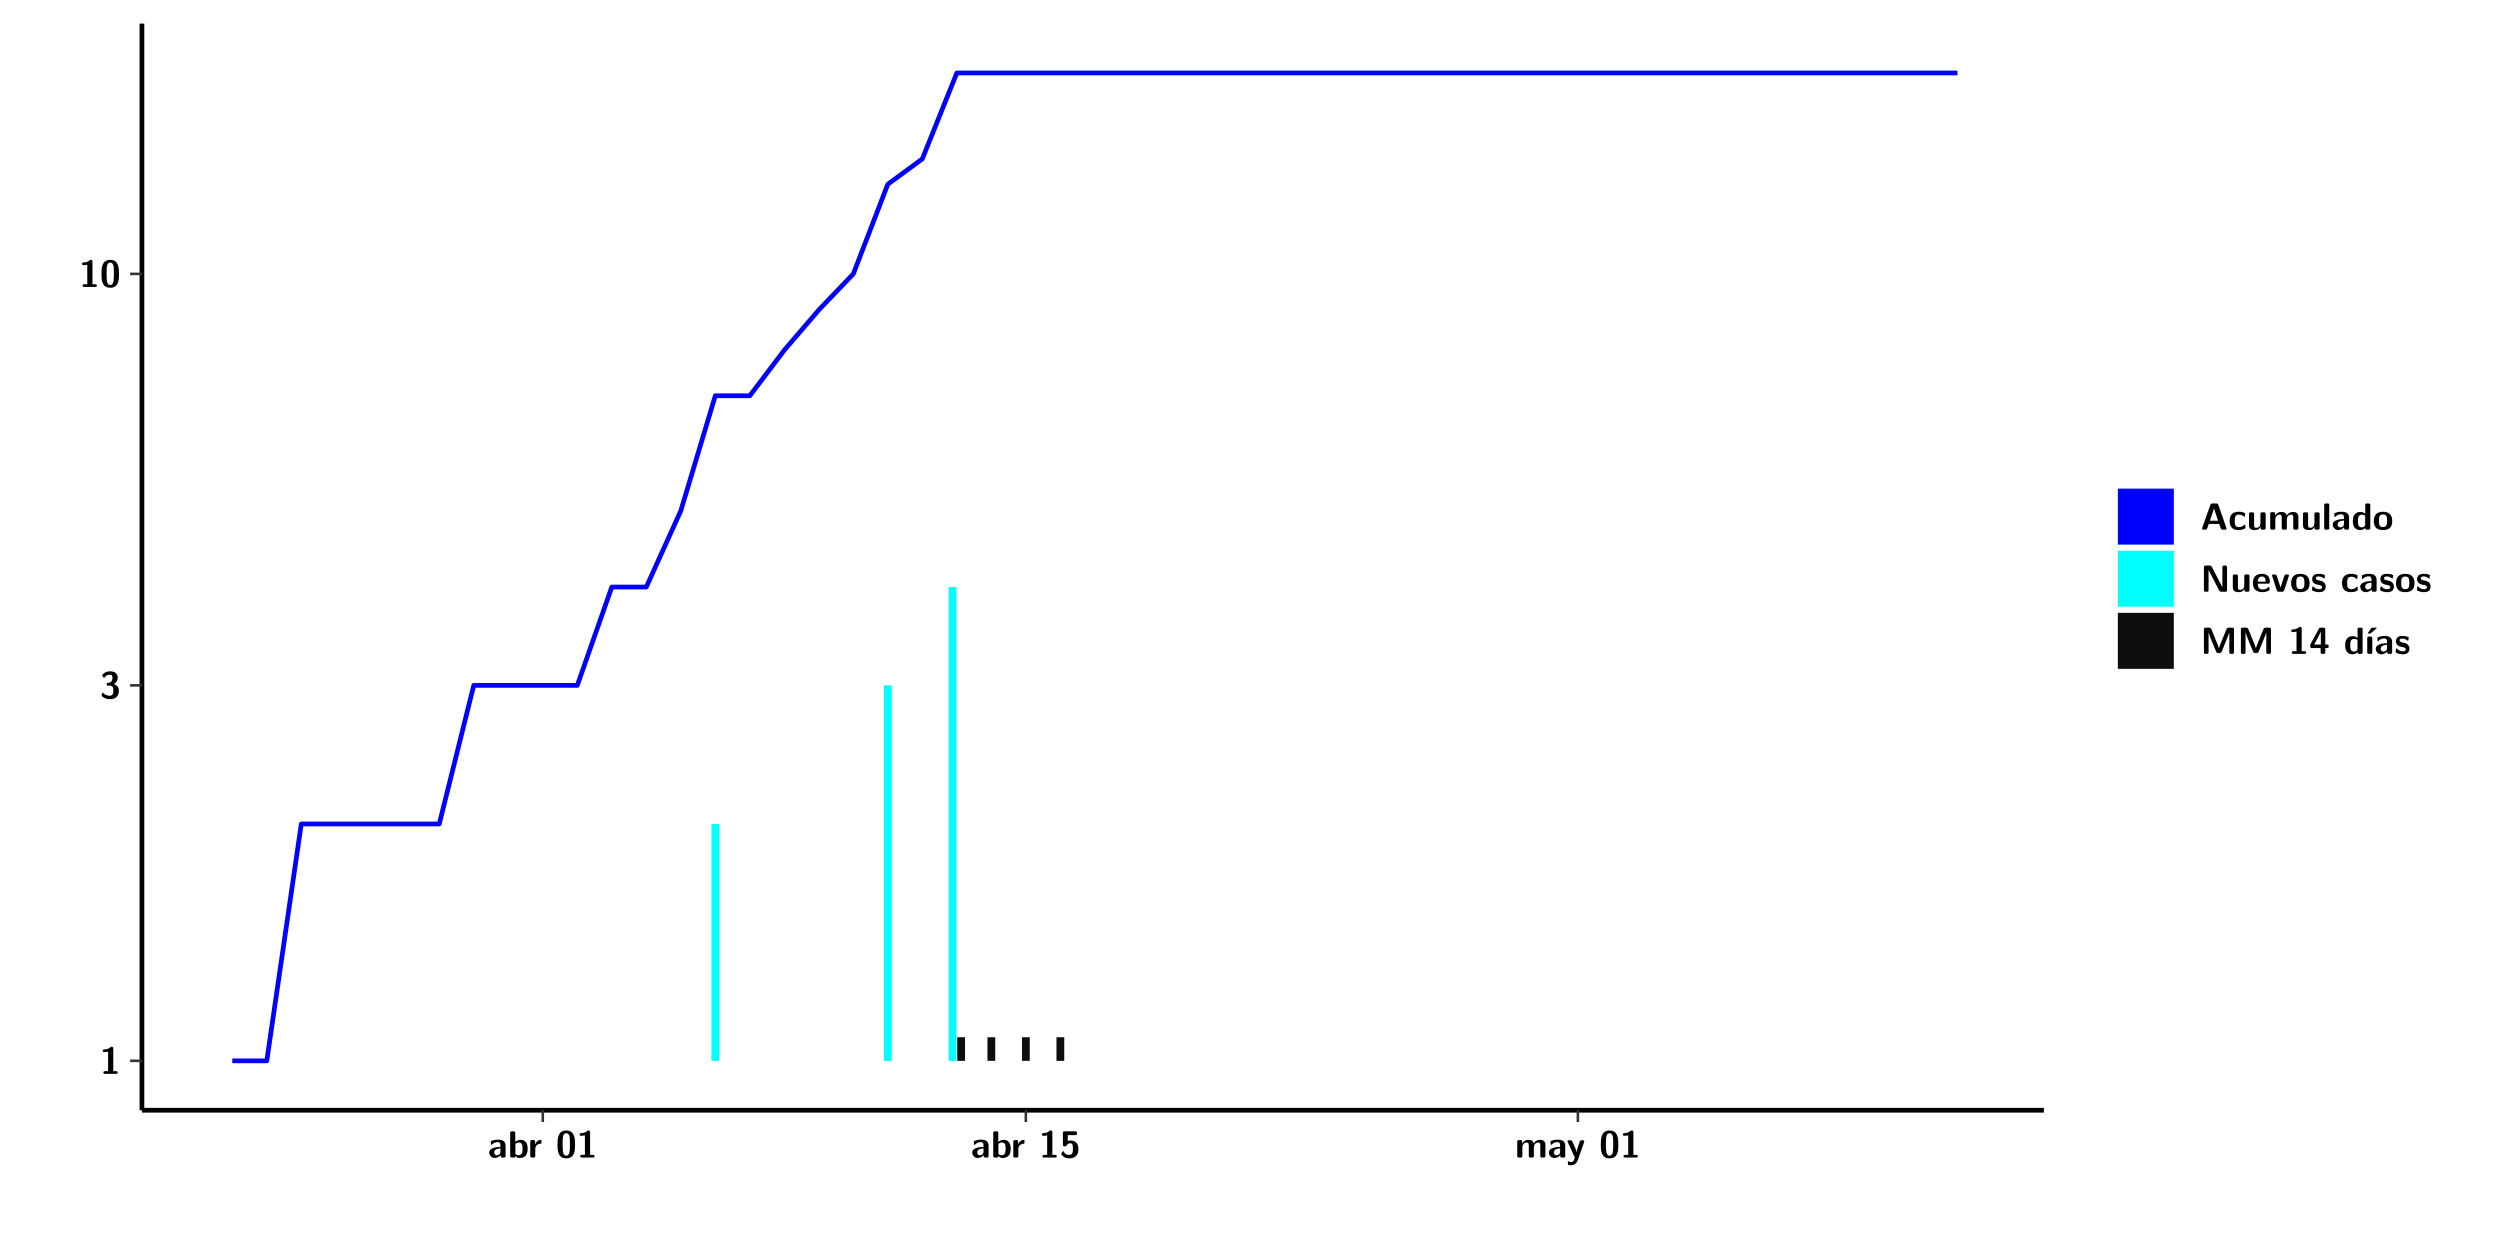
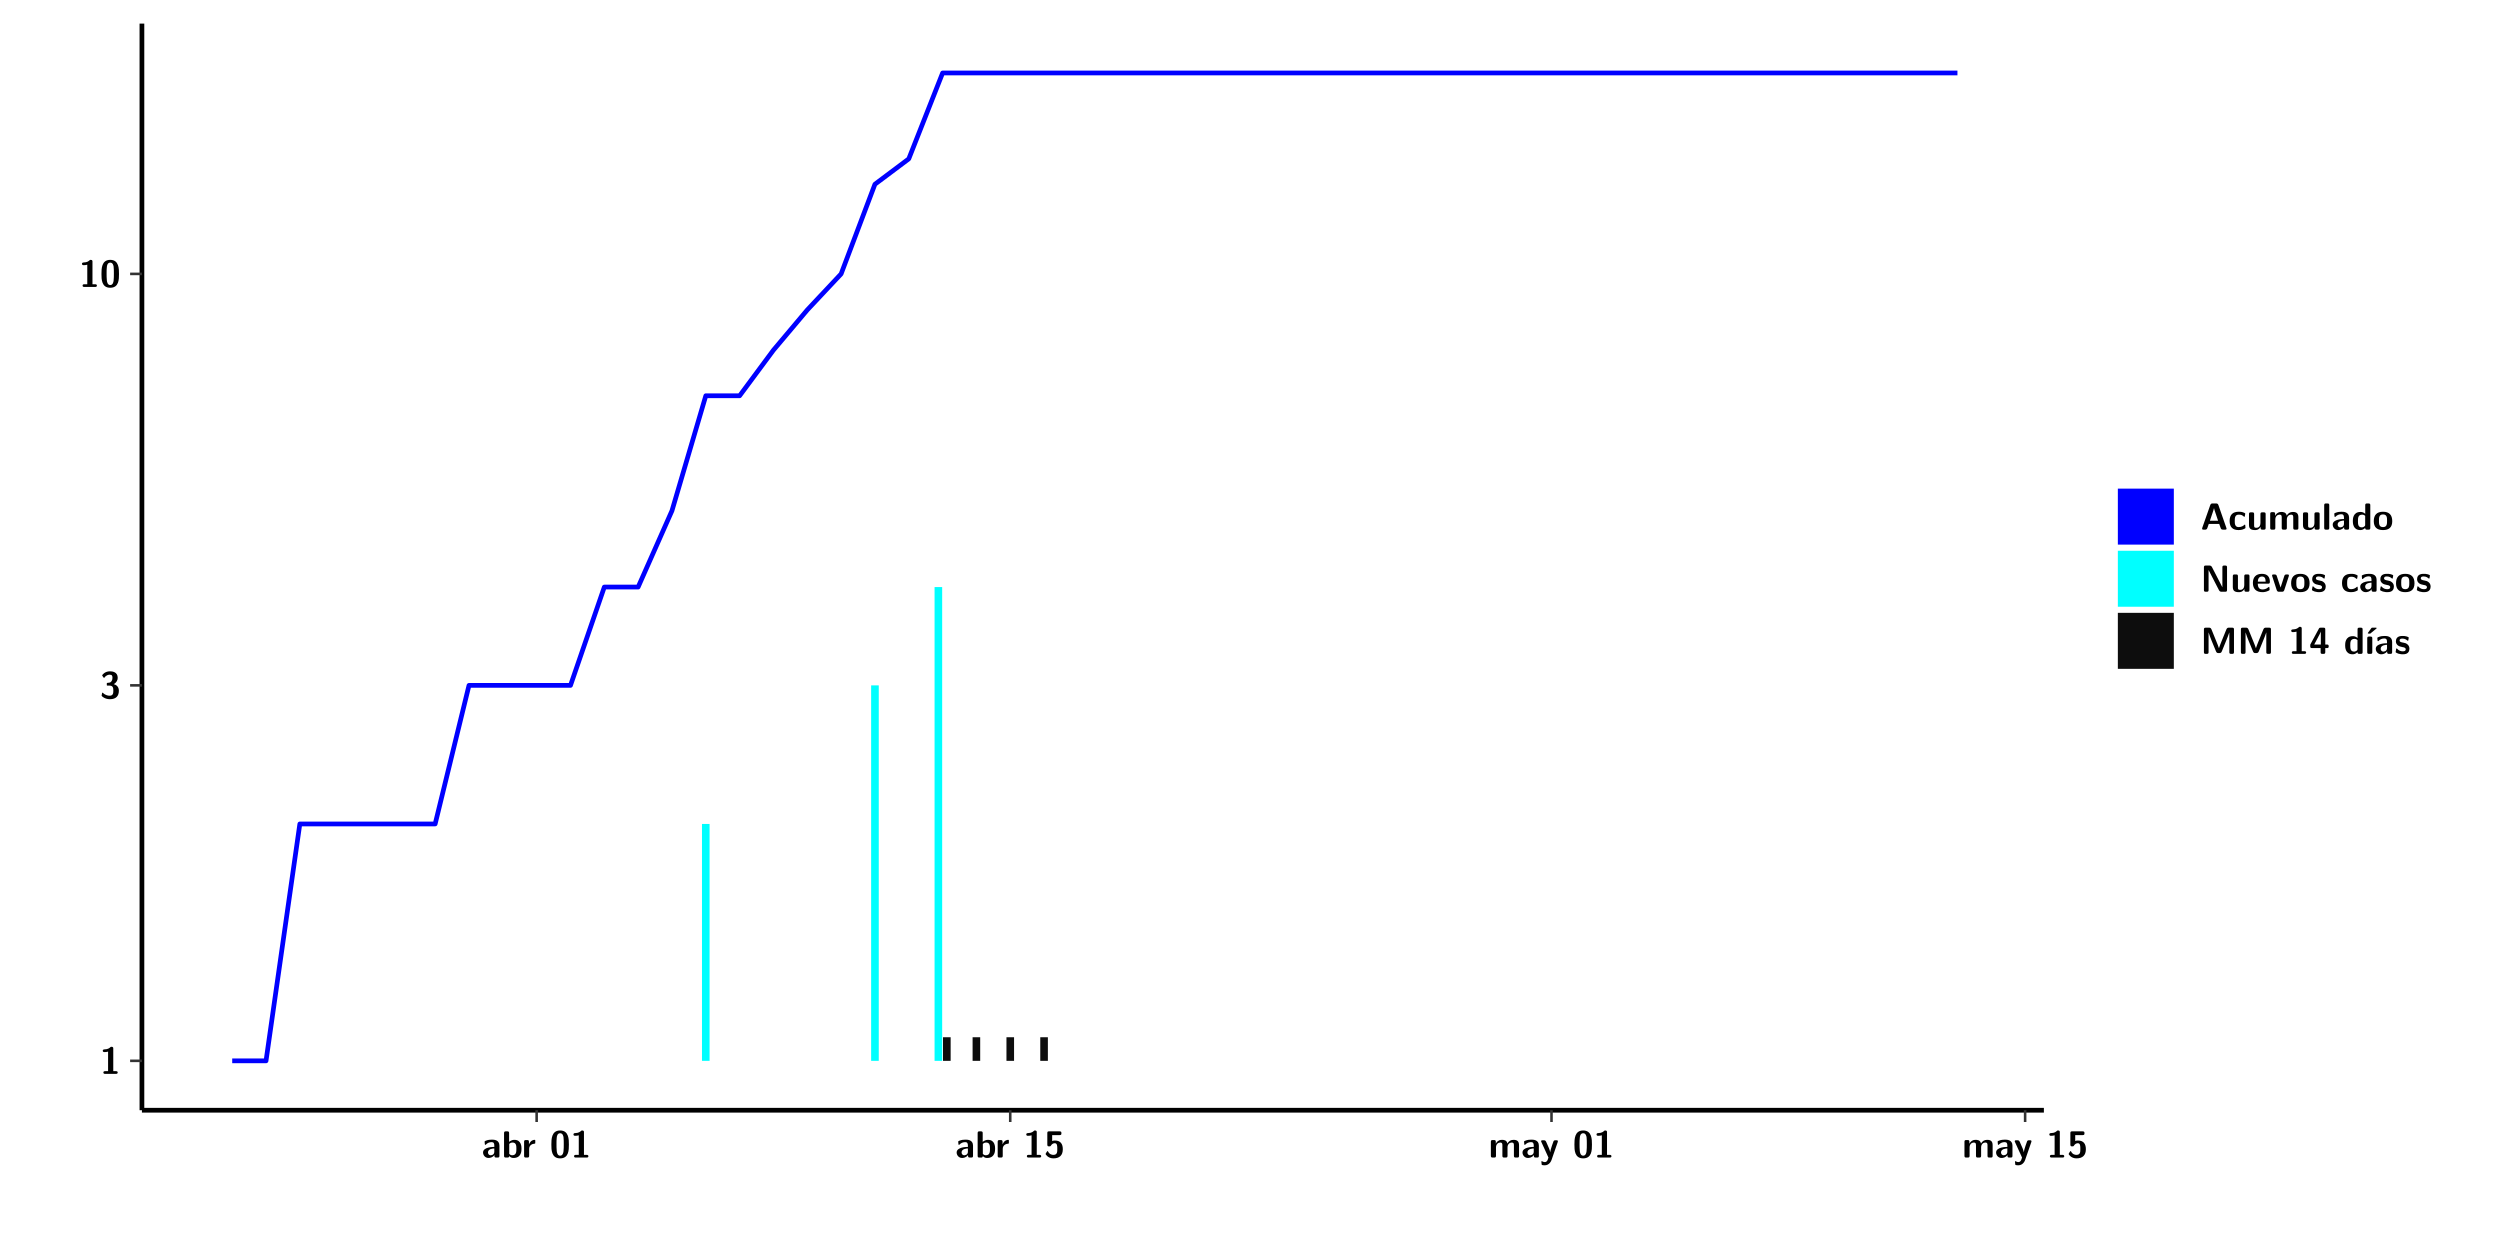
<svg xmlns="http://www.w3.org/2000/svg" xmlns:xlink="http://www.w3.org/1999/xlink" width="579.653pt" height="288pt" viewBox="0 0 579.653 288" version="1.1">
  <defs>
    <g>
      <symbol overflow="visible" id="glyph0-0">
        <path style="stroke:none;" d="" />
      </symbol>
      <symbol overflow="visible" id="glyph0-1">
        <path style="stroke:none;" d="M 3.109 -5.859 C 3.109 -6.016 3.109 -6.281 2.719 -6.281 C 2.547 -6.281 2.516 -6.266 2.406 -6.156 C 2.25 -6.016 1.922 -5.688 1.047 -5.672 C 0.891 -5.672 0.672 -5.609 0.672 -5.359 C 0.672 -5.047 0.969 -5.047 1.094 -5.047 C 1.344 -5.047 1.656 -5.078 1.906 -5.156 L 1.906 -0.625 L 1.234 -0.625 C 1.109 -0.625 0.812 -0.625 0.812 -0.312 C 0.812 0 1.109 0 1.234 0 L 3.719 0 C 3.828 0 4.141 0 4.141 -0.312 C 4.141 -0.625 3.828 -0.625 3.719 -0.625 L 3.109 -0.625 Z M 3.109 -5.859 " />
      </symbol>
      <symbol overflow="visible" id="glyph0-2">
        <path style="stroke:none;" d="M 0.844 -4.859 C 0.906 -4.766 0.953 -4.766 0.969 -4.766 C 1.031 -4.766 1.047 -4.797 1.094 -4.859 C 1.547 -5.5 2.172 -5.5 2.281 -5.5 C 2.844 -5.5 2.922 -5.203 2.922 -4.781 C 2.922 -4.656 2.922 -4.234 2.641 -3.906 C 2.438 -3.656 2.219 -3.641 1.953 -3.625 C 1.859 -3.609 1.688 -3.609 1.672 -3.578 C 1.609 -3.562 1.609 -3.5 1.609 -3.359 L 1.609 -3.203 C 1.609 -2.984 1.609 -2.969 1.844 -2.969 L 2.219 -2.969 C 3.031 -2.969 3.125 -2.469 3.125 -1.797 C 3.125 -1.203 3.062 -0.625 2.266 -0.625 C 1.984 -0.625 1.328 -0.688 0.75 -1.25 C 0.672 -1.328 0.656 -1.328 0.625 -1.328 C 0.531 -1.328 0.516 -1.25 0.516 -1.234 C 0.516 -1.234 0.406 -0.672 0.406 -0.625 C 0.406 -0.516 1.156 0.188 2.312 0.188 C 3.812 0.188 4.406 -0.609 4.406 -1.781 C 4.406 -2.562 3.984 -3.109 3.203 -3.297 C 3.906 -3.688 4.141 -4.266 4.141 -4.766 C 4.141 -6.156 2.891 -6.281 2.328 -6.281 C 1.125 -6.281 0.531 -5.422 0.531 -5.344 C 0.531 -5.297 0.594 -5.219 0.594 -5.219 Z M 0.844 -4.859 " />
      </symbol>
      <symbol overflow="visible" id="glyph0-3">
        <path style="stroke:none;" d="M 4.438 -3 C 4.438 -4.203 4.438 -6.281 2.406 -6.281 C 0.375 -6.281 0.375 -4.219 0.375 -3 C 0.375 -1.812 0.375 0.188 2.406 0.188 C 4.438 0.188 4.438 -1.781 4.438 -3 Z M 2.406 -0.438 C 1.75 -0.438 1.656 -1.25 1.625 -1.484 C 1.562 -1.953 1.562 -2.766 1.562 -3.125 C 1.562 -3.641 1.562 -4.203 1.625 -4.641 C 1.641 -4.875 1.734 -5.641 2.406 -5.641 C 3.047 -5.641 3.156 -4.906 3.188 -4.734 C 3.25 -4.281 3.25 -3.594 3.25 -3.125 C 3.25 -2.625 3.25 -1.953 3.188 -1.469 C 3.156 -1.234 3.062 -0.438 2.406 -0.438 Z M 2.406 -0.438 " />
      </symbol>
      <symbol overflow="visible" id="glyph0-4">
        <path style="stroke:none;" d="M 4.062 -2.766 C 4.062 -4.156 2.734 -4.156 2.297 -4.156 C 1.891 -4.156 1.453 -4.125 0.859 -3.891 C 0.672 -3.797 0.625 -3.781 0.625 -3.688 C 0.625 -3.625 0.688 -3.109 0.688 -3.047 C 0.703 -2.984 0.75 -2.938 0.812 -2.938 C 0.844 -2.938 0.875 -2.969 0.906 -3 C 1.281 -3.391 1.719 -3.578 2.266 -3.578 C 2.734 -3.578 2.875 -3.297 2.875 -2.781 L 2.875 -2.469 C 2.562 -2.469 0.266 -2.453 0.266 -1.172 C 0.266 -0.547 0.766 0.094 1.531 0.094 C 1.828 0.094 2.484 0.016 2.906 -0.594 L 2.906 -0.422 C 2.906 -0.141 2.969 0 3.328 0 L 3.641 0 C 3.984 0 4.062 -0.109 4.062 -0.422 Z M 2.875 -1.344 C 2.875 -0.531 2.047 -0.531 2.016 -0.531 C 1.641 -0.531 1.406 -0.844 1.406 -1.188 C 1.406 -2.047 2.625 -2.109 2.875 -2.109 Z M 2.875 -1.344 " />
      </symbol>
      <symbol overflow="visible" id="glyph0-5">
        <path style="stroke:none;" d="M 1.703 -5.656 C 1.703 -5.938 1.641 -6.078 1.281 -6.078 L 0.953 -6.078 C 0.641 -6.078 0.531 -5.984 0.531 -5.656 L 0.531 -0.422 C 0.531 -0.109 0.625 0 0.953 0 L 1.312 0 C 1.453 0 1.719 0 1.734 -0.344 C 2.125 0.094 2.578 0.094 2.719 0.094 C 4.578 0.094 4.578 -1.594 4.578 -2.031 C 4.578 -2.453 4.578 -4.109 2.938 -4.109 C 2.219 -4.109 1.781 -3.703 1.703 -3.625 Z M 1.734 -3.172 C 1.844 -3.281 2.109 -3.484 2.5 -3.484 C 3.391 -3.484 3.391 -2.672 3.391 -2.016 C 3.391 -1.375 3.391 -0.531 2.406 -0.531 C 2.047 -0.531 1.828 -0.75 1.734 -0.875 Z M 1.734 -3.172 " />
      </symbol>
      <symbol overflow="visible" id="glyph0-6">
        <path style="stroke:none;" d="M 1.703 -2.016 C 1.703 -2.844 2.391 -3.188 2.938 -3.219 C 3.109 -3.234 3.125 -3.234 3.125 -3.469 L 3.125 -3.875 C 3.125 -4.047 3.125 -4.109 2.969 -4.109 C 2.719 -4.109 2.078 -4.031 1.672 -3.078 L 1.656 -3.078 L 1.656 -3.641 C 1.656 -3.922 1.594 -4.062 1.234 -4.062 L 0.953 -4.062 C 0.641 -4.062 0.531 -3.969 0.531 -3.641 L 0.531 -0.422 C 0.531 -0.109 0.625 0 0.953 0 L 1.281 0 C 1.609 0 1.703 -0.109 1.703 -0.422 Z M 1.703 -2.016 " />
      </symbol>
      <symbol overflow="visible" id="glyph0-7">
        <path style="stroke:none;" d="M 1.859 -5.203 L 3.578 -5.203 C 4 -5.203 4 -5.406 4 -5.641 C 4 -5.875 4 -6.078 3.578 -6.078 L 1.141 -6.078 C 0.875 -6.078 0.734 -6.031 0.734 -5.688 L 0.734 -3 C 0.734 -2.609 0.922 -2.594 1.172 -2.594 C 1.391 -2.594 1.469 -2.594 1.594 -2.812 C 1.812 -3.141 2.109 -3.328 2.469 -3.328 C 3.047 -3.328 3.047 -2.656 3.047 -1.969 C 3.047 -1.297 3.047 -0.625 2.125 -0.625 C 1.844 -0.625 1.25 -0.703 0.906 -1.406 C 0.875 -1.453 0.844 -1.5 0.781 -1.5 C 0.719 -1.5 0.703 -1.469 0.656 -1.391 C 0.531 -1.188 0.328 -0.891 0.328 -0.828 C 0.328 -0.75 0.891 0.188 2.141 0.188 C 3.562 0.188 4.328 -0.516 4.328 -1.938 C 4.328 -3.094 3.844 -3.953 2.5 -3.953 C 2.281 -3.953 2.078 -3.922 1.859 -3.844 Z M 1.859 -5.203 " />
      </symbol>
      <symbol overflow="visible" id="glyph0-8">
        <path style="stroke:none;" d="M 7.062 -2.844 C 7.062 -3.75 6.672 -4.109 5.781 -4.109 C 5.156 -4.109 4.688 -3.828 4.359 -3.25 C 4.219 -4.078 3.484 -4.109 3.109 -4.109 C 2.938 -4.109 2.578 -4.109 2.188 -3.828 C 1.906 -3.625 1.734 -3.344 1.672 -3.203 L 1.672 -3.641 C 1.672 -3.922 1.609 -4.062 1.25 -4.062 L 0.953 -4.062 C 0.625 -4.062 0.531 -3.969 0.531 -3.641 L 0.531 -0.422 C 0.531 -0.109 0.625 0 0.953 0 L 1.297 0 C 1.625 0 1.719 -0.109 1.719 -0.422 L 1.719 -2.359 C 1.719 -3.141 2.25 -3.484 2.688 -3.484 C 3.109 -3.484 3.203 -3.297 3.203 -2.828 L 3.203 -0.422 C 3.203 -0.109 3.297 0 3.625 0 L 3.969 0 C 4.297 0 4.391 -0.109 4.391 -0.422 L 4.391 -2.359 C 4.391 -3.141 4.922 -3.484 5.359 -3.484 C 5.781 -3.484 5.875 -3.297 5.875 -2.828 L 5.875 -0.422 C 5.875 -0.109 5.969 0 6.297 0 L 6.641 0 C 6.984 0 7.062 -0.109 7.062 -0.422 Z M 7.062 -2.844 " />
      </symbol>
      <symbol overflow="visible" id="glyph0-9">
        <path style="stroke:none;" d="M 4.109 -3.609 C 4.141 -3.719 4.141 -3.734 4.141 -3.781 C 4.141 -4.016 3.906 -4.016 3.797 -4.016 L 3.609 -4.016 C 3.469 -4.016 3.266 -4.016 3.141 -3.812 C 3.109 -3.766 2.406 -1.828 2.359 -1.25 L 2.344 -1.25 C 2.312 -1.672 1.953 -2.484 1.562 -3.328 C 1.328 -3.891 1.266 -4.016 0.828 -4.016 L 0.594 -4.016 C 0.469 -4.016 0.25 -4.016 0.25 -3.781 C 0.25 -3.75 0.281 -3.688 0.297 -3.641 L 1.953 0 C 1.891 0.188 1.859 0.281 1.828 0.375 C 1.734 0.656 1.578 1.047 1.109 1.047 C 0.812 1.047 0.609 0.922 0.516 0.875 C 0.469 0.844 0.453 0.828 0.422 0.828 C 0.391 0.828 0.312 0.859 0.312 0.969 C 0.312 1.031 0.375 1.641 0.391 1.672 C 0.469 1.781 0.953 1.797 1.094 1.797 C 2.172 1.797 2.609 0.766 2.672 0.547 Z M 4.109 -3.609 " />
      </symbol>
      <symbol overflow="visible" id="glyph0-10">
        <path style="stroke:none;" d="M 4.156 -5.703 C 4.031 -6.078 3.766 -6.078 3.594 -6.078 L 2.828 -6.078 C 2.641 -6.078 2.391 -6.078 2.266 -5.703 L 0.406 -0.406 C 0.375 -0.297 0.375 -0.281 0.375 -0.234 C 0.375 0 0.594 0 0.703 0 L 1.031 0 C 1.188 0 1.453 0 1.578 -0.344 L 1.922 -1.328 L 4.344 -1.328 L 4.641 -0.484 C 4.75 -0.172 4.812 0 5.234 0 L 5.703 0 C 5.828 0 6.047 0 6.047 -0.234 C 6.047 -0.281 6.047 -0.297 6 -0.406 Z M 2.812 -3.938 C 2.938 -4.328 3.062 -4.656 3.125 -4.969 L 3.141 -4.969 C 3.188 -4.766 3.188 -4.75 3.25 -4.547 L 4.078 -2.078 L 2.188 -2.078 Z M 2.812 -3.938 " />
      </symbol>
      <symbol overflow="visible" id="glyph0-11">
        <path style="stroke:none;" d="M 4 -0.438 C 4 -0.531 3.969 -0.938 3.953 -1.047 C 3.953 -1.078 3.938 -1.172 3.844 -1.172 C 3.812 -1.172 3.797 -1.172 3.703 -1.078 C 3.562 -0.953 3.141 -0.594 2.422 -0.594 C 1.516 -0.594 1.516 -1.469 1.516 -2.031 C 1.516 -2.75 1.562 -3.484 2.453 -3.484 C 3.031 -3.484 3.266 -3.344 3.578 -3.078 C 3.688 -2.984 3.703 -2.984 3.734 -2.984 C 3.828 -2.984 3.844 -3.062 3.844 -3.094 C 3.859 -3.172 3.953 -3.656 3.953 -3.703 C 3.953 -3.781 3.891 -3.812 3.75 -3.891 C 3.328 -4.078 3.062 -4.156 2.453 -4.156 C 1.141 -4.156 0.328 -3.547 0.328 -2.016 C 0.328 -0.562 1.078 0.094 2.406 0.094 C 2.641 0.094 3.172 0.094 3.75 -0.203 C 4 -0.344 4 -0.344 4 -0.438 Z M 4 -0.438 " />
      </symbol>
      <symbol overflow="visible" id="glyph0-12">
        <path style="stroke:none;" d="M 4.391 -3.594 C 4.391 -3.875 4.328 -4.016 3.969 -4.016 L 3.609 -4.016 C 3.281 -4.016 3.188 -3.906 3.188 -3.594 L 3.188 -1.516 C 3.188 -0.938 2.891 -0.438 2.266 -0.438 C 1.766 -0.438 1.719 -0.562 1.719 -1.031 L 1.719 -3.594 C 1.719 -3.875 1.656 -4.016 1.297 -4.016 L 0.953 -4.016 C 0.625 -4.016 0.531 -3.922 0.531 -3.594 L 0.531 -1.109 C 0.531 -0.172 1.031 0.094 1.953 0.094 C 2.188 0.094 2.812 0.094 3.219 -0.656 L 3.219 -0.422 C 3.219 -0.141 3.281 0 3.641 0 L 3.969 0 C 4.297 0 4.391 -0.109 4.391 -0.422 Z M 4.391 -3.594 " />
      </symbol>
      <symbol overflow="visible" id="glyph0-13">
        <path style="stroke:none;" d="M 1.703 -5.656 C 1.703 -5.938 1.641 -6.078 1.281 -6.078 L 0.953 -6.078 C 0.641 -6.078 0.531 -5.984 0.531 -5.656 L 0.531 -0.422 C 0.531 -0.109 0.625 0 0.953 0 L 1.281 0 C 1.609 0 1.703 -0.109 1.703 -0.422 Z M 1.703 -5.656 " />
      </symbol>
      <symbol overflow="visible" id="glyph0-14">
        <path style="stroke:none;" d="M 4.375 -5.656 C 4.375 -5.938 4.312 -6.078 3.953 -6.078 L 3.625 -6.078 C 3.297 -6.078 3.203 -5.969 3.203 -5.656 L 3.203 -3.672 C 2.812 -4.047 2.375 -4.109 2.109 -4.109 C 0.328 -4.109 0.328 -2.422 0.328 -2 C 0.328 -1.594 0.328 0.094 2.062 0.094 C 2.422 0.094 2.812 -0.016 3.188 -0.406 C 3.188 -0.094 3.297 0 3.609 0 L 3.953 0 C 4.281 0 4.375 -0.109 4.375 -0.422 Z M 3.188 -1.094 C 3.188 -0.953 3.188 -0.875 2.922 -0.688 C 2.703 -0.547 2.5 -0.531 2.406 -0.531 C 1.516 -0.531 1.516 -1.344 1.516 -2 C 1.516 -2.656 1.516 -3.484 2.5 -3.484 C 2.75 -3.484 2.984 -3.391 3.188 -3.203 Z M 3.188 -1.094 " />
      </symbol>
      <symbol overflow="visible" id="glyph0-15">
        <path style="stroke:none;" d="M 4.547 -1.969 C 4.547 -3.406 3.844 -4.156 2.406 -4.156 C 0.953 -4.156 0.266 -3.391 0.266 -1.969 C 0.266 -0.547 1.031 0.094 2.406 0.094 C 3.781 0.094 4.547 -0.531 4.547 -1.969 Z M 2.406 -0.594 C 1.469 -0.594 1.469 -1.375 1.469 -2.078 C 1.469 -2.75 1.469 -3.531 2.406 -3.531 C 3.344 -3.531 3.344 -2.766 3.344 -2.078 C 3.344 -1.391 3.344 -0.594 2.406 -0.594 Z M 2.406 -0.594 " />
      </symbol>
      <symbol overflow="visible" id="glyph0-16">
        <path style="stroke:none;" d="M 2.656 -5.734 C 2.469 -6.078 2.203 -6.078 2.031 -6.078 L 1.219 -6.078 C 0.906 -6.078 0.797 -5.984 0.797 -5.656 L 0.797 -0.422 C 0.797 -0.109 0.891 0 1.219 0 L 1.453 0 C 1.781 0 1.875 -0.109 1.875 -0.422 L 1.875 -5.016 L 1.891 -5.016 L 4.297 -0.344 C 4.484 0 4.75 0 4.922 0 L 5.734 0 C 6.062 0 6.156 -0.109 6.156 -0.422 L 6.156 -5.656 C 6.156 -5.938 6.094 -6.078 5.734 -6.078 L 5.5 -6.078 C 5.156 -6.078 5.078 -5.969 5.078 -5.656 L 5.078 -1.062 L 5.062 -1.062 Z M 2.656 -5.734 " />
      </symbol>
      <symbol overflow="visible" id="glyph0-17">
        <path style="stroke:none;" d="M 3.781 -1.875 C 3.984 -1.875 4.203 -1.891 4.203 -2.281 C 4.203 -3.406 3.672 -4.156 2.359 -4.156 C 0.969 -4.156 0.266 -3.375 0.266 -2.047 C 0.266 -0.609 1.109 0.094 2.484 0.094 C 2.812 0.094 3.312 0.047 3.891 -0.234 C 4.078 -0.328 4.141 -0.359 4.141 -0.469 C 4.141 -0.531 4.125 -0.781 4.109 -0.844 C 4.078 -1.125 4.062 -1.125 3.984 -1.125 C 3.953 -1.125 3.938 -1.125 3.844 -1.047 C 3.328 -0.594 2.797 -0.531 2.516 -0.531 C 1.531 -0.531 1.422 -1.312 1.391 -1.875 Z M 1.406 -2.344 C 1.422 -2.875 1.609 -3.531 2.359 -3.531 C 3.062 -3.531 3.203 -3.031 3.219 -2.344 Z M 1.406 -2.344 " />
      </symbol>
      <symbol overflow="visible" id="glyph0-18">
        <path style="stroke:none;" d="M 4.109 -3.609 C 4.141 -3.719 4.141 -3.75 4.141 -3.766 C 4.141 -4.016 3.922 -4.016 3.797 -4.016 L 3.609 -4.016 C 3.25 -4.016 3.141 -3.891 3.062 -3.641 L 2.203 -0.984 L 1.328 -3.641 C 1.266 -3.828 1.203 -4.016 0.781 -4.016 L 0.578 -4.016 C 0.453 -4.016 0.234 -4.016 0.234 -3.766 C 0.234 -3.75 0.234 -3.719 0.266 -3.609 L 1.312 -0.375 C 1.438 0 1.703 0 1.859 0 L 2.5 0 C 2.672 0 2.938 0 3.062 -0.375 Z M 4.109 -3.609 " />
      </symbol>
      <symbol overflow="visible" id="glyph0-19">
        <path style="stroke:none;" d="M 3.469 -1.234 C 3.469 -1.734 3.203 -2.031 3.047 -2.172 C 2.703 -2.484 2.391 -2.547 2.031 -2.609 C 1.547 -2.703 1.188 -2.766 1.188 -3.109 C 1.188 -3.469 1.484 -3.547 1.828 -3.547 C 2.406 -3.547 2.719 -3.328 2.953 -3.125 C 3.047 -3.047 3.062 -3.047 3.094 -3.047 C 3.188 -3.047 3.203 -3.125 3.203 -3.156 C 3.219 -3.219 3.312 -3.719 3.312 -3.766 C 3.312 -3.906 2.844 -4.031 2.75 -4.062 C 2.406 -4.156 2.125 -4.156 1.891 -4.156 C 1.5 -4.156 0.328 -4.156 0.328 -2.906 C 0.328 -2.484 0.516 -2.219 0.75 -2 C 1.062 -1.734 1.406 -1.672 1.906 -1.562 C 2.156 -1.531 2.609 -1.453 2.609 -1.062 C 2.609 -0.656 2.266 -0.594 1.922 -0.594 C 1.531 -0.594 1.047 -0.703 0.625 -1.188 C 0.594 -1.234 0.562 -1.266 0.516 -1.266 C 0.422 -1.266 0.406 -1.188 0.391 -1.125 C 0.375 -1.016 0.266 -0.516 0.266 -0.422 C 0.266 -0.266 0.922 -0.062 0.922 -0.047 C 1.406 0.094 1.766 0.094 1.922 0.094 C 2.359 0.094 3.469 0.062 3.469 -1.234 Z M 3.469 -1.234 " />
      </symbol>
      <symbol overflow="visible" id="glyph0-20">
        <path style="stroke:none;" d="M 4.859 -2.859 C 4.688 -2.422 4.359 -1.609 4.281 -1.312 C 4.203 -1.625 3.844 -2.484 3.656 -2.953 L 2.531 -5.719 C 2.391 -6.078 2.109 -6.078 1.953 -6.078 L 1.219 -6.078 C 0.906 -6.078 0.797 -5.984 0.797 -5.656 L 0.797 -0.422 C 0.797 -0.109 0.891 0 1.219 0 L 1.453 0 C 1.781 0 1.875 -0.109 1.875 -0.422 L 1.875 -4.953 L 1.891 -4.953 C 1.984 -4.562 2.375 -3.578 2.578 -3.062 L 3.609 -0.562 C 3.766 -0.188 3.969 -0.188 4.266 -0.188 C 4.562 -0.188 4.781 -0.188 4.938 -0.562 L 6.062 -3.328 C 6.141 -3.531 6.625 -4.719 6.672 -4.953 L 6.688 -4.953 L 6.688 -0.422 C 6.688 -0.141 6.75 0 7.109 0 L 7.344 0 C 7.672 0 7.766 -0.109 7.766 -0.422 L 7.766 -5.656 C 7.766 -5.938 7.703 -6.078 7.344 -6.078 L 6.609 -6.078 C 6.391 -6.078 6.172 -6.062 6.016 -5.703 Z M 4.859 -2.859 " />
      </symbol>
      <symbol overflow="visible" id="glyph0-21">
        <path style="stroke:none;" d="M 0.344 -2.297 C 0.266 -2.172 0.266 -2.141 0.266 -1.984 L 0.266 -1.766 C 0.266 -1.484 0.328 -1.344 0.688 -1.344 L 2.672 -1.344 L 2.672 -0.422 C 2.672 -0.141 2.719 0 3.078 0 L 3.328 0 C 3.656 0 3.75 -0.109 3.75 -0.422 L 3.75 -1.344 L 4.125 -1.344 C 4.391 -1.344 4.547 -1.406 4.547 -1.75 C 4.547 -2.078 4.422 -2.172 4.125 -2.172 L 3.75 -2.172 L 3.75 -5.656 C 3.75 -5.984 3.656 -6.078 3.328 -6.078 L 2.688 -6.078 C 2.531 -6.078 2.391 -6.078 2.281 -5.875 Z M 1.188 -2.172 C 2.578 -4.75 2.672 -5.016 2.703 -5.156 L 2.719 -5.156 L 2.719 -2.172 Z M 1.188 -2.172 " />
      </symbol>
      <symbol overflow="visible" id="glyph0-22">
        <path style="stroke:none;" d="M 3.906 -5.844 C 3.953 -5.875 4 -5.922 4 -5.969 C 4 -6.078 3.906 -6.078 3.766 -6.078 L 3.047 -6.078 C 2.875 -6.078 2.859 -6.078 2.781 -5.984 L 2.031 -4.953 C 1.953 -4.859 1.953 -4.844 1.953 -4.828 C 1.953 -4.703 2.047 -4.703 2.188 -4.703 L 2.516 -4.703 Z M 3.906 -5.844 " />
      </symbol>
      <symbol overflow="visible" id="glyph0-23">
        <path style="stroke:none;" d="M 1.703 -3.594 C 1.703 -3.875 1.641 -4.016 1.281 -4.016 L 0.953 -4.016 C 0.641 -4.016 0.531 -3.922 0.531 -3.594 L 0.531 -0.422 C 0.531 -0.109 0.625 0 0.953 0 L 1.281 0 C 1.609 0 1.703 -0.109 1.703 -0.422 Z M 1.703 -3.594 " />
      </symbol>
    </g>
    <clipPath id="clip1">
      <path d="M 0 0 L 576.008 0 L 576.008 288 L 0 288 Z M 0 0 " />
    </clipPath>
    <clipPath id="clip2">
      <path d="M 32.906 5.477 L 473.898 5.477 L 473.898 257.414 L 32.906 257.414 Z M 32.906 5.477 " />
    </clipPath>
  </defs>
  <g id="surface1">
    <g clip-path="url(#clip1)" clip-rule="nonzero">
      <path style="fill-rule:nonzero;fill:rgb(100%,100%,100%);fill-opacity:1;stroke-width:0.598;stroke-linecap:round;stroke-linejoin:round;stroke:rgb(100%,100%,100%);stroke-opacity:1;stroke-miterlimit:10;" d="M 0 0 L 0 288.004 L 576.008 288.004 L 576.008 0 Z M 0 0 " transform="matrix(1,0,0,-1,0,288)" />
    </g>
    <g clip-path="url(#clip2)" clip-rule="nonzero">
      <path style=" stroke:none;fill-rule:nonzero;fill:rgb(100%,100%,100%);fill-opacity:1;" d="M 32.906 257.414 L 32.906 5.477 L 473.898 5.477 L 473.898 257.414 Z M 32.906 257.414 " />
    </g>
-     <path style=" stroke:none;fill-rule:nonzero;fill:rgb(0%,100%,100%);fill-opacity:1;" d="M 164.953 245.969 L 164.953 191.043 L 166.758 191.043 L 166.758 245.969 Z M 164.953 245.969 " />
-     <path style=" stroke:none;fill-rule:nonzero;fill:rgb(0%,100%,100%);fill-opacity:1;" d="M 204.953 245.969 L 204.953 158.914 L 206.758 158.914 L 206.758 245.969 Z M 204.953 245.969 " />
-     <path style=" stroke:none;fill-rule:nonzero;fill:rgb(0%,100%,100%);fill-opacity:1;" d="M 219.957 245.969 L 219.957 136.117 L 221.75 136.117 L 221.75 245.969 Z M 219.957 245.969 " />
-     <path style=" stroke:none;fill-rule:nonzero;fill:rgb(4.999%,4.999%,4.999%);fill-opacity:1;" d="M 221.949 245.969 L 221.949 240.496 L 223.754 240.496 L 223.754 245.969 Z M 221.949 245.969 " />
-     <path style=" stroke:none;fill-rule:nonzero;fill:rgb(4.999%,4.999%,4.999%);fill-opacity:1;" d="M 228.953 245.969 L 228.953 240.496 L 230.758 240.496 L 230.758 245.969 Z M 228.953 245.969 " />
-     <path style=" stroke:none;fill-rule:nonzero;fill:rgb(4.999%,4.999%,4.999%);fill-opacity:1;" d="M 236.953 245.969 L 236.953 240.496 L 238.758 240.496 L 238.758 245.969 Z M 236.953 245.969 " />
-     <path style=" stroke:none;fill-rule:nonzero;fill:rgb(4.999%,4.999%,4.999%);fill-opacity:1;" d="M 244.953 245.969 L 244.953 240.496 L 246.758 240.496 L 246.758 245.969 Z M 244.953 245.969 " />
-     <path style="fill:none;stroke-width:1.096;stroke-linecap:butt;stroke-linejoin:round;stroke:rgb(0%,0%,100%);stroke-opacity:1;stroke-miterlimit:10;" d="M 53.859 42.031 L 61.859 42.031 L 69.859 96.957 L 101.848 96.957 L 109.848 129.086 L 133.852 129.086 L 141.852 151.883 L 149.852 151.883 L 157.852 169.566 L 165.852 196.238 L 173.852 196.238 L 181.852 206.816 L 189.852 216.141 L 197.852 224.492 L 205.852 245.285 L 213.852 251.16 L 221.852 271.078 L 453.855 271.078 " transform="matrix(1,0,0,-1,0,288)" />
+     <path style=" stroke:none;fill-rule:nonzero;fill:rgb(0%,100%,100%);fill-opacity:1;" d="M 162.762 245.969 L 162.762 191.043 L 164.523 191.043 L 164.523 245.969 Z M 162.762 245.969 " />
+     <path style=" stroke:none;fill-rule:nonzero;fill:rgb(0%,100%,100%);fill-opacity:1;" d="M 201.984 245.969 L 201.984 158.914 L 203.75 158.914 L 203.75 245.969 Z M 201.984 245.969 " />
+     <path style=" stroke:none;fill-rule:nonzero;fill:rgb(0%,100%,100%);fill-opacity:1;" d="M 216.691 245.969 L 216.691 136.117 L 218.453 136.117 L 218.453 245.969 Z M 216.691 245.969 " />
+     <path style=" stroke:none;fill-rule:nonzero;fill:rgb(4.999%,4.999%,4.999%);fill-opacity:1;" d="M 218.645 245.969 L 218.645 240.496 L 220.418 240.496 L 220.418 245.969 Z M 218.645 245.969 " />
+     <path style=" stroke:none;fill-rule:nonzero;fill:rgb(4.999%,4.999%,4.999%);fill-opacity:1;" d="M 225.508 245.969 L 225.508 240.496 L 227.27 240.496 L 227.27 245.969 Z M 225.508 245.969 " />
+     <path style=" stroke:none;fill-rule:nonzero;fill:rgb(4.999%,4.999%,4.999%);fill-opacity:1;" d="M 233.359 245.969 L 233.359 240.496 L 235.121 240.496 L 235.121 245.969 Z M 233.359 245.969 " />
+     <path style=" stroke:none;fill-rule:nonzero;fill:rgb(4.999%,4.999%,4.999%);fill-opacity:1;" d="M 241.199 245.969 L 241.199 240.496 L 242.961 240.496 L 242.961 245.969 Z M 241.199 245.969 " />
+     <path style="fill:none;stroke-width:1.096;stroke-linecap:butt;stroke-linejoin:round;stroke:rgb(0%,0%,100%);stroke-opacity:1;stroke-miterlimit:10;" d="M 53.84 42.031 L 61.68 42.031 L 69.52 96.957 L 100.895 96.957 L 108.742 129.086 L 132.277 129.086 L 140.117 151.883 L 147.957 151.883 L 155.797 169.566 L 163.648 196.238 L 171.488 196.238 L 179.328 206.816 L 187.18 216.141 L 195.02 224.492 L 202.863 245.285 L 210.703 251.16 L 218.555 271.078 L 453.855 271.078 " transform="matrix(1,0,0,-1,0,288)" />
    <path style="fill:none;stroke-width:1.096;stroke-linecap:butt;stroke-linejoin:round;stroke:rgb(0%,0%,0%);stroke-opacity:1;stroke-miterlimit:10;" d="M 32.906 30.586 L 32.906 282.523 " transform="matrix(1,0,0,-1,0,288)" />
    <g style="fill:rgb(0%,0%,0%);fill-opacity:1;">
      <use xlink:href="#glyph0-1" x="23.153" y="248.986" />
    </g>
    <g style="fill:rgb(0%,0%,0%);fill-opacity:1;">
      <use xlink:href="#glyph0-2" x="23.153" y="161.933" />
    </g>
    <g style="fill:rgb(0%,0%,0%);fill-opacity:1;">
      <use xlink:href="#glyph0-1" x="18.331" y="66.531" />
      <use xlink:href="#glyph0-3" x="23.153" y="66.531" />
    </g>
    <path style="fill:none;stroke-width:0.598;stroke-linecap:butt;stroke-linejoin:round;stroke:rgb(20%,20%,20%);stroke-opacity:1;stroke-miterlimit:10;" d="M 30.168 42.031 L 32.906 42.031 " transform="matrix(1,0,0,-1,0,288)" />
    <path style="fill:none;stroke-width:0.598;stroke-linecap:butt;stroke-linejoin:round;stroke:rgb(20%,20%,20%);stroke-opacity:1;stroke-miterlimit:10;" d="M 30.168 129.086 L 32.906 129.086 " transform="matrix(1,0,0,-1,0,288)" />
    <path style="fill:none;stroke-width:0.598;stroke-linecap:butt;stroke-linejoin:round;stroke:rgb(20%,20%,20%);stroke-opacity:1;stroke-miterlimit:10;" d="M 30.168 224.492 L 32.906 224.492 " transform="matrix(1,0,0,-1,0,288)" />
    <path style="fill:none;stroke-width:1.096;stroke-linecap:butt;stroke-linejoin:round;stroke:rgb(0%,0%,0%);stroke-opacity:1;stroke-miterlimit:10;" d="M 32.906 30.586 L 473.898 30.586 " transform="matrix(1,0,0,-1,0,288)" />
-     <path style="fill:none;stroke-width:0.598;stroke-linecap:butt;stroke-linejoin:round;stroke:rgb(20%,20%,20%);stroke-opacity:1;stroke-miterlimit:10;" d="M 125.852 27.848 L 125.852 30.586 " transform="matrix(1,0,0,-1,0,288)" />
-     <path style="fill:none;stroke-width:0.598;stroke-linecap:butt;stroke-linejoin:round;stroke:rgb(20%,20%,20%);stroke-opacity:1;stroke-miterlimit:10;" d="M 237.852 27.848 L 237.852 30.586 " transform="matrix(1,0,0,-1,0,288)" />
-     <path style="fill:none;stroke-width:0.598;stroke-linecap:butt;stroke-linejoin:round;stroke:rgb(20%,20%,20%);stroke-opacity:1;stroke-miterlimit:10;" d="M 365.852 27.848 L 365.852 30.586 " transform="matrix(1,0,0,-1,0,288)" />
-     <g style="fill:rgb(0%,0%,0%);fill-opacity:1;">
-       <use xlink:href="#glyph0-4" x="113.16" y="268.394" />
-       <use xlink:href="#glyph0-5" x="117.763" y="268.394" />
-     </g>
-     <g style="fill:rgb(0%,0%,0%);fill-opacity:1;">
-       <use xlink:href="#glyph0-6" x="122.41" y="268.394" />
-     </g>
-     <g style="fill:rgb(0%,0%,0%);fill-opacity:1;">
-       <use xlink:href="#glyph0-3" x="128.891" y="268.394" />
-       <use xlink:href="#glyph0-1" x="133.713" y="268.394" />
-     </g>
-     <g style="fill:rgb(0%,0%,0%);fill-opacity:1;">
-       <use xlink:href="#glyph0-4" x="225.16" y="268.394" />
-       <use xlink:href="#glyph0-5" x="229.763" y="268.394" />
-     </g>
-     <g style="fill:rgb(0%,0%,0%);fill-opacity:1;">
-       <use xlink:href="#glyph0-6" x="234.41" y="268.394" />
-     </g>
-     <g style="fill:rgb(0%,0%,0%);fill-opacity:1;">
-       <use xlink:href="#glyph0-1" x="240.891" y="268.394" />
-       <use xlink:href="#glyph0-7" x="245.713" y="268.394" />
-     </g>
-     <g style="fill:rgb(0%,0%,0%);fill-opacity:1;">
-       <use xlink:href="#glyph0-8" x="351.26" y="268.394" />
-       <use xlink:href="#glyph0-4" x="358.858" y="268.394" />
-     </g>
-     <g style="fill:rgb(0%,0%,0%);fill-opacity:1;">
-       <use xlink:href="#glyph0-9" x="363.189" y="268.394" />
-     </g>
-     <g style="fill:rgb(0%,0%,0%);fill-opacity:1;">
-       <use xlink:href="#glyph0-3" x="370.79" y="268.394" />
-       <use xlink:href="#glyph0-1" x="375.612" y="268.394" />
+     <path style="fill:none;stroke-width:0.598;stroke-linecap:butt;stroke-linejoin:round;stroke:rgb(20%,20%,20%);stroke-opacity:1;stroke-miterlimit:10;" d="M 124.426 27.848 L 124.426 30.586 " transform="matrix(1,0,0,-1,0,288)" />
+     <path style="fill:none;stroke-width:0.598;stroke-linecap:butt;stroke-linejoin:round;stroke:rgb(20%,20%,20%);stroke-opacity:1;stroke-miterlimit:10;" d="M 234.234 27.848 L 234.234 30.586 " transform="matrix(1,0,0,-1,0,288)" />
+     <path style="fill:none;stroke-width:0.598;stroke-linecap:butt;stroke-linejoin:round;stroke:rgb(20%,20%,20%);stroke-opacity:1;stroke-miterlimit:10;" d="M 359.734 27.848 L 359.734 30.586 " transform="matrix(1,0,0,-1,0,288)" />
+     <path style="fill:none;stroke-width:0.598;stroke-linecap:butt;stroke-linejoin:round;stroke:rgb(20%,20%,20%);stroke-opacity:1;stroke-miterlimit:10;" d="M 469.547 27.848 L 469.547 30.586 " transform="matrix(1,0,0,-1,0,288)" />
+     <g style="fill:rgb(0%,0%,0%);fill-opacity:1;">
+       <use xlink:href="#glyph0-4" x="111.735" y="268.394" />
+       <use xlink:href="#glyph0-5" x="116.338" y="268.394" />
+     </g>
+     <g style="fill:rgb(0%,0%,0%);fill-opacity:1;">
+       <use xlink:href="#glyph0-6" x="120.985" y="268.394" />
+     </g>
+     <g style="fill:rgb(0%,0%,0%);fill-opacity:1;">
+       <use xlink:href="#glyph0-3" x="127.466" y="268.394" />
+       <use xlink:href="#glyph0-1" x="132.288" y="268.394" />
+     </g>
+     <g style="fill:rgb(0%,0%,0%);fill-opacity:1;">
+       <use xlink:href="#glyph0-4" x="221.544" y="268.394" />
+       <use xlink:href="#glyph0-5" x="226.147" y="268.394" />
+     </g>
+     <g style="fill:rgb(0%,0%,0%);fill-opacity:1;">
+       <use xlink:href="#glyph0-6" x="230.794" y="268.394" />
+     </g>
+     <g style="fill:rgb(0%,0%,0%);fill-opacity:1;">
+       <use xlink:href="#glyph0-1" x="237.275" y="268.394" />
+       <use xlink:href="#glyph0-7" x="242.097" y="268.394" />
+     </g>
+     <g style="fill:rgb(0%,0%,0%);fill-opacity:1;">
+       <use xlink:href="#glyph0-8" x="345.143" y="268.394" />
+       <use xlink:href="#glyph0-4" x="352.741" y="268.394" />
+     </g>
+     <g style="fill:rgb(0%,0%,0%);fill-opacity:1;">
+       <use xlink:href="#glyph0-9" x="357.072" y="268.394" />
+     </g>
+     <g style="fill:rgb(0%,0%,0%);fill-opacity:1;">
+       <use xlink:href="#glyph0-3" x="364.673" y="268.394" />
+       <use xlink:href="#glyph0-1" x="369.495" y="268.394" />
+     </g>
+     <g style="fill:rgb(0%,0%,0%);fill-opacity:1;">
+       <use xlink:href="#glyph0-8" x="454.952" y="268.394" />
+       <use xlink:href="#glyph0-4" x="462.55" y="268.394" />
+     </g>
+     <g style="fill:rgb(0%,0%,0%);fill-opacity:1;">
+       <use xlink:href="#glyph0-9" x="466.881" y="268.394" />
+     </g>
+     <g style="fill:rgb(0%,0%,0%);fill-opacity:1;">
+       <use xlink:href="#glyph0-1" x="474.482" y="268.394" />
+       <use xlink:href="#glyph0-7" x="479.304" y="268.394" />
    </g>
    <path style=" stroke:none;fill-rule:nonzero;fill:rgb(100%,100%,100%);fill-opacity:1;" d="M 484.859 161.262 L 484.859 101.625 L 570.527 101.625 L 570.527 161.262 Z M 484.859 161.262 " />
    <path style=" stroke:none;fill-rule:nonzero;fill:rgb(0%,0%,100%);fill-opacity:1;" d="M 491.047 126.273 L 491.047 113.293 L 504.027 113.293 L 504.027 126.273 Z M 491.047 126.273 " />
    <path style=" stroke:none;fill-rule:nonzero;fill:rgb(0%,100%,100%);fill-opacity:1;" d="M 491.047 140.68 L 491.047 127.699 L 504.027 127.699 L 504.027 140.68 Z M 491.047 140.68 " />
    <path style=" stroke:none;fill-rule:nonzero;fill:rgb(4.999%,4.999%,4.999%);fill-opacity:1;" d="M 491.047 155.078 L 491.047 142.094 L 504.027 142.094 L 504.027 155.078 Z M 491.047 155.078 " />
    <g style="fill:rgb(0%,0%,0%);fill-opacity:1;">
      <use xlink:href="#glyph0-10" x="510.207" y="122.809" />
      <use xlink:href="#glyph0-11" x="516.636" y="122.809" />
      <use xlink:href="#glyph0-12" x="520.922" y="122.809" />
      <use xlink:href="#glyph0-8" x="525.841" y="122.809" />
      <use xlink:href="#glyph0-12" x="533.44" y="122.809" />
      <use xlink:href="#glyph0-13" x="538.359" y="122.809" />
      <use xlink:href="#glyph0-4" x="540.6" y="122.809" />
      <use xlink:href="#glyph0-14" x="545.203" y="122.809" />
      <use xlink:href="#glyph0-15" x="550.122" y="122.809" />
    </g>
    <g style="fill:rgb(0%,0%,0%);fill-opacity:1;">
      <use xlink:href="#glyph0-16" x="510.207" y="137.205" />
      <use xlink:href="#glyph0-12" x="517.172" y="137.205" />
      <use xlink:href="#glyph0-17" x="522.092" y="137.205" />
      <use xlink:href="#glyph0-18" x="526.573" y="137.205" />
      <use xlink:href="#glyph0-15" x="530.956" y="137.205" />
      <use xlink:href="#glyph0-19" x="535.778" y="137.205" />
    </g>
    <g style="fill:rgb(0%,0%,0%);fill-opacity:1;">
      <use xlink:href="#glyph0-11" x="542.693" y="137.205" />
      <use xlink:href="#glyph0-4" x="546.979" y="137.205" />
      <use xlink:href="#glyph0-19" x="551.582" y="137.205" />
      <use xlink:href="#glyph0-15" x="555.279" y="137.205" />
      <use xlink:href="#glyph0-19" x="560.1" y="137.205" />
    </g>
    <g style="fill:rgb(0%,0%,0%);fill-opacity:1;">
      <use xlink:href="#glyph0-20" x="510.207" y="151.611" />
      <use xlink:href="#glyph0-20" x="518.779" y="151.611" />
    </g>
    <g style="fill:rgb(0%,0%,0%);fill-opacity:1;">
      <use xlink:href="#glyph0-1" x="530.569" y="151.611" />
      <use xlink:href="#glyph0-21" x="535.391" y="151.611" />
    </g>
    <g style="fill:rgb(0%,0%,0%);fill-opacity:1;">
      <use xlink:href="#glyph0-14" x="543.422" y="151.611" />
    </g>
    <g style="fill:rgb(0%,0%,0%);fill-opacity:1;">
      <use xlink:href="#glyph0-22" x="547.052" y="151.611" />
    </g>
    <g style="fill:rgb(0%,0%,0%);fill-opacity:1;">
      <use xlink:href="#glyph0-23" x="548.341" y="151.611" />
      <use xlink:href="#glyph0-4" x="550.582" y="151.611" />
      <use xlink:href="#glyph0-19" x="555.185" y="151.611" />
    </g>
  </g>
</svg>
